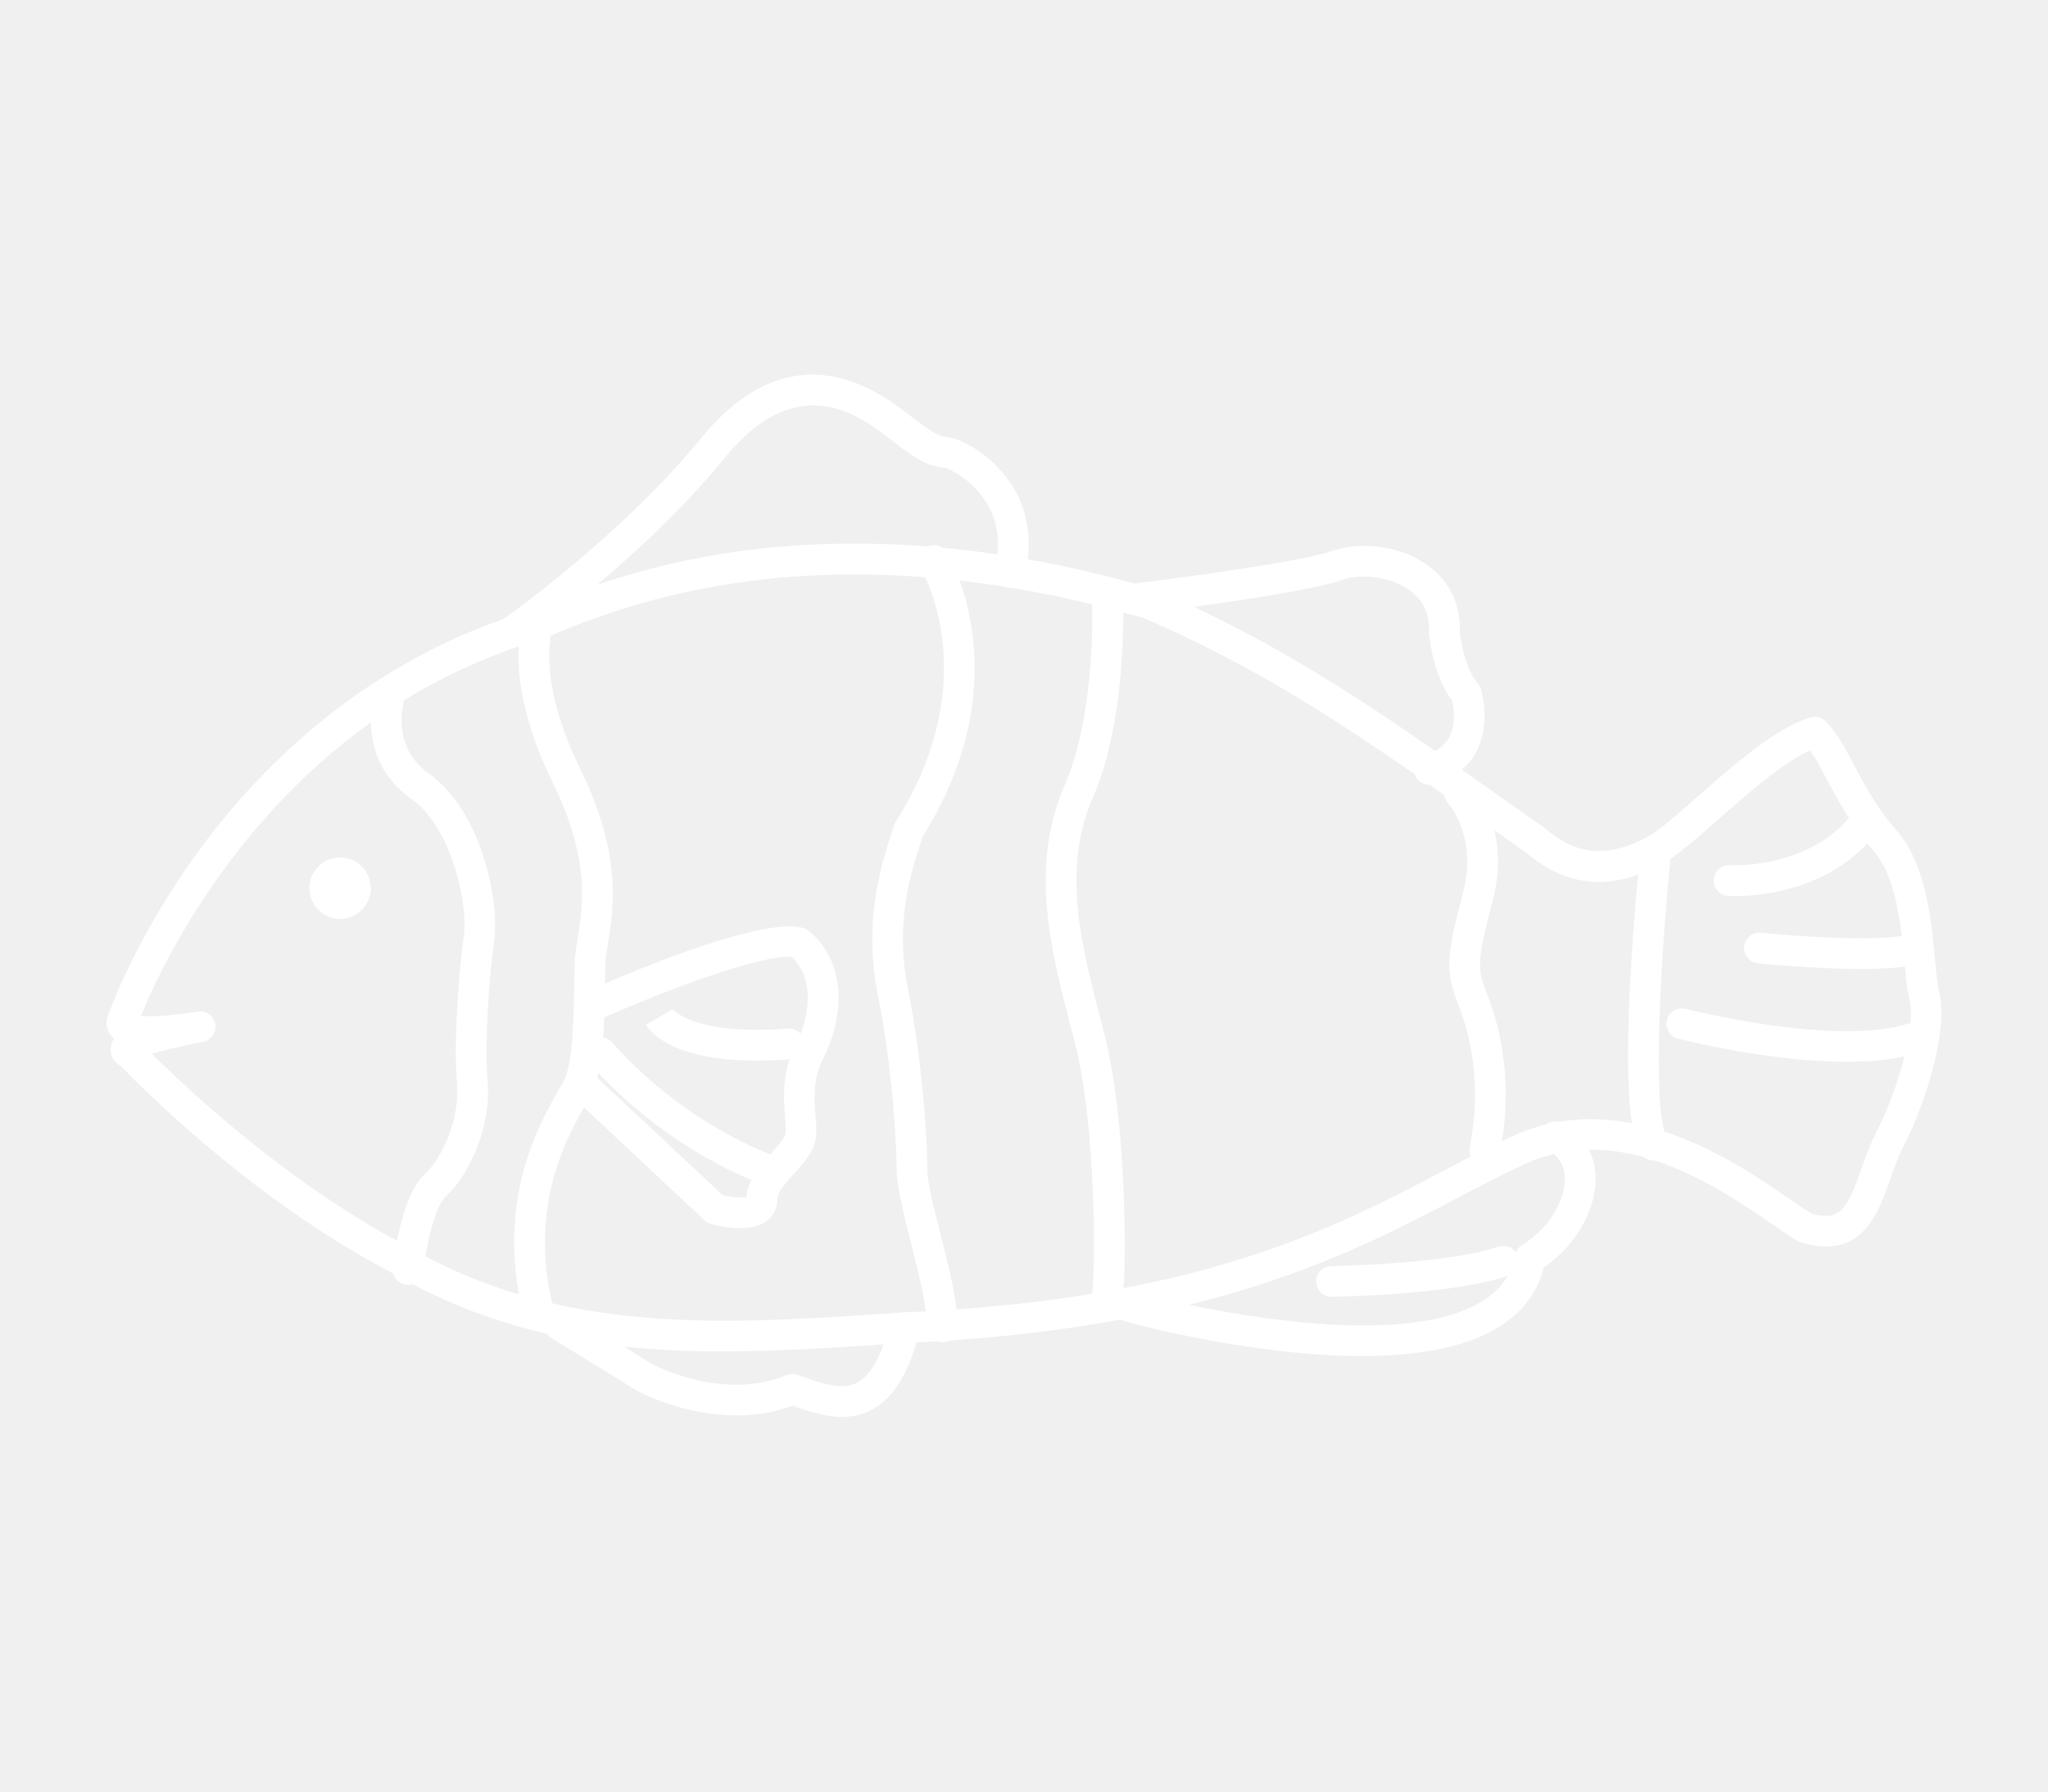
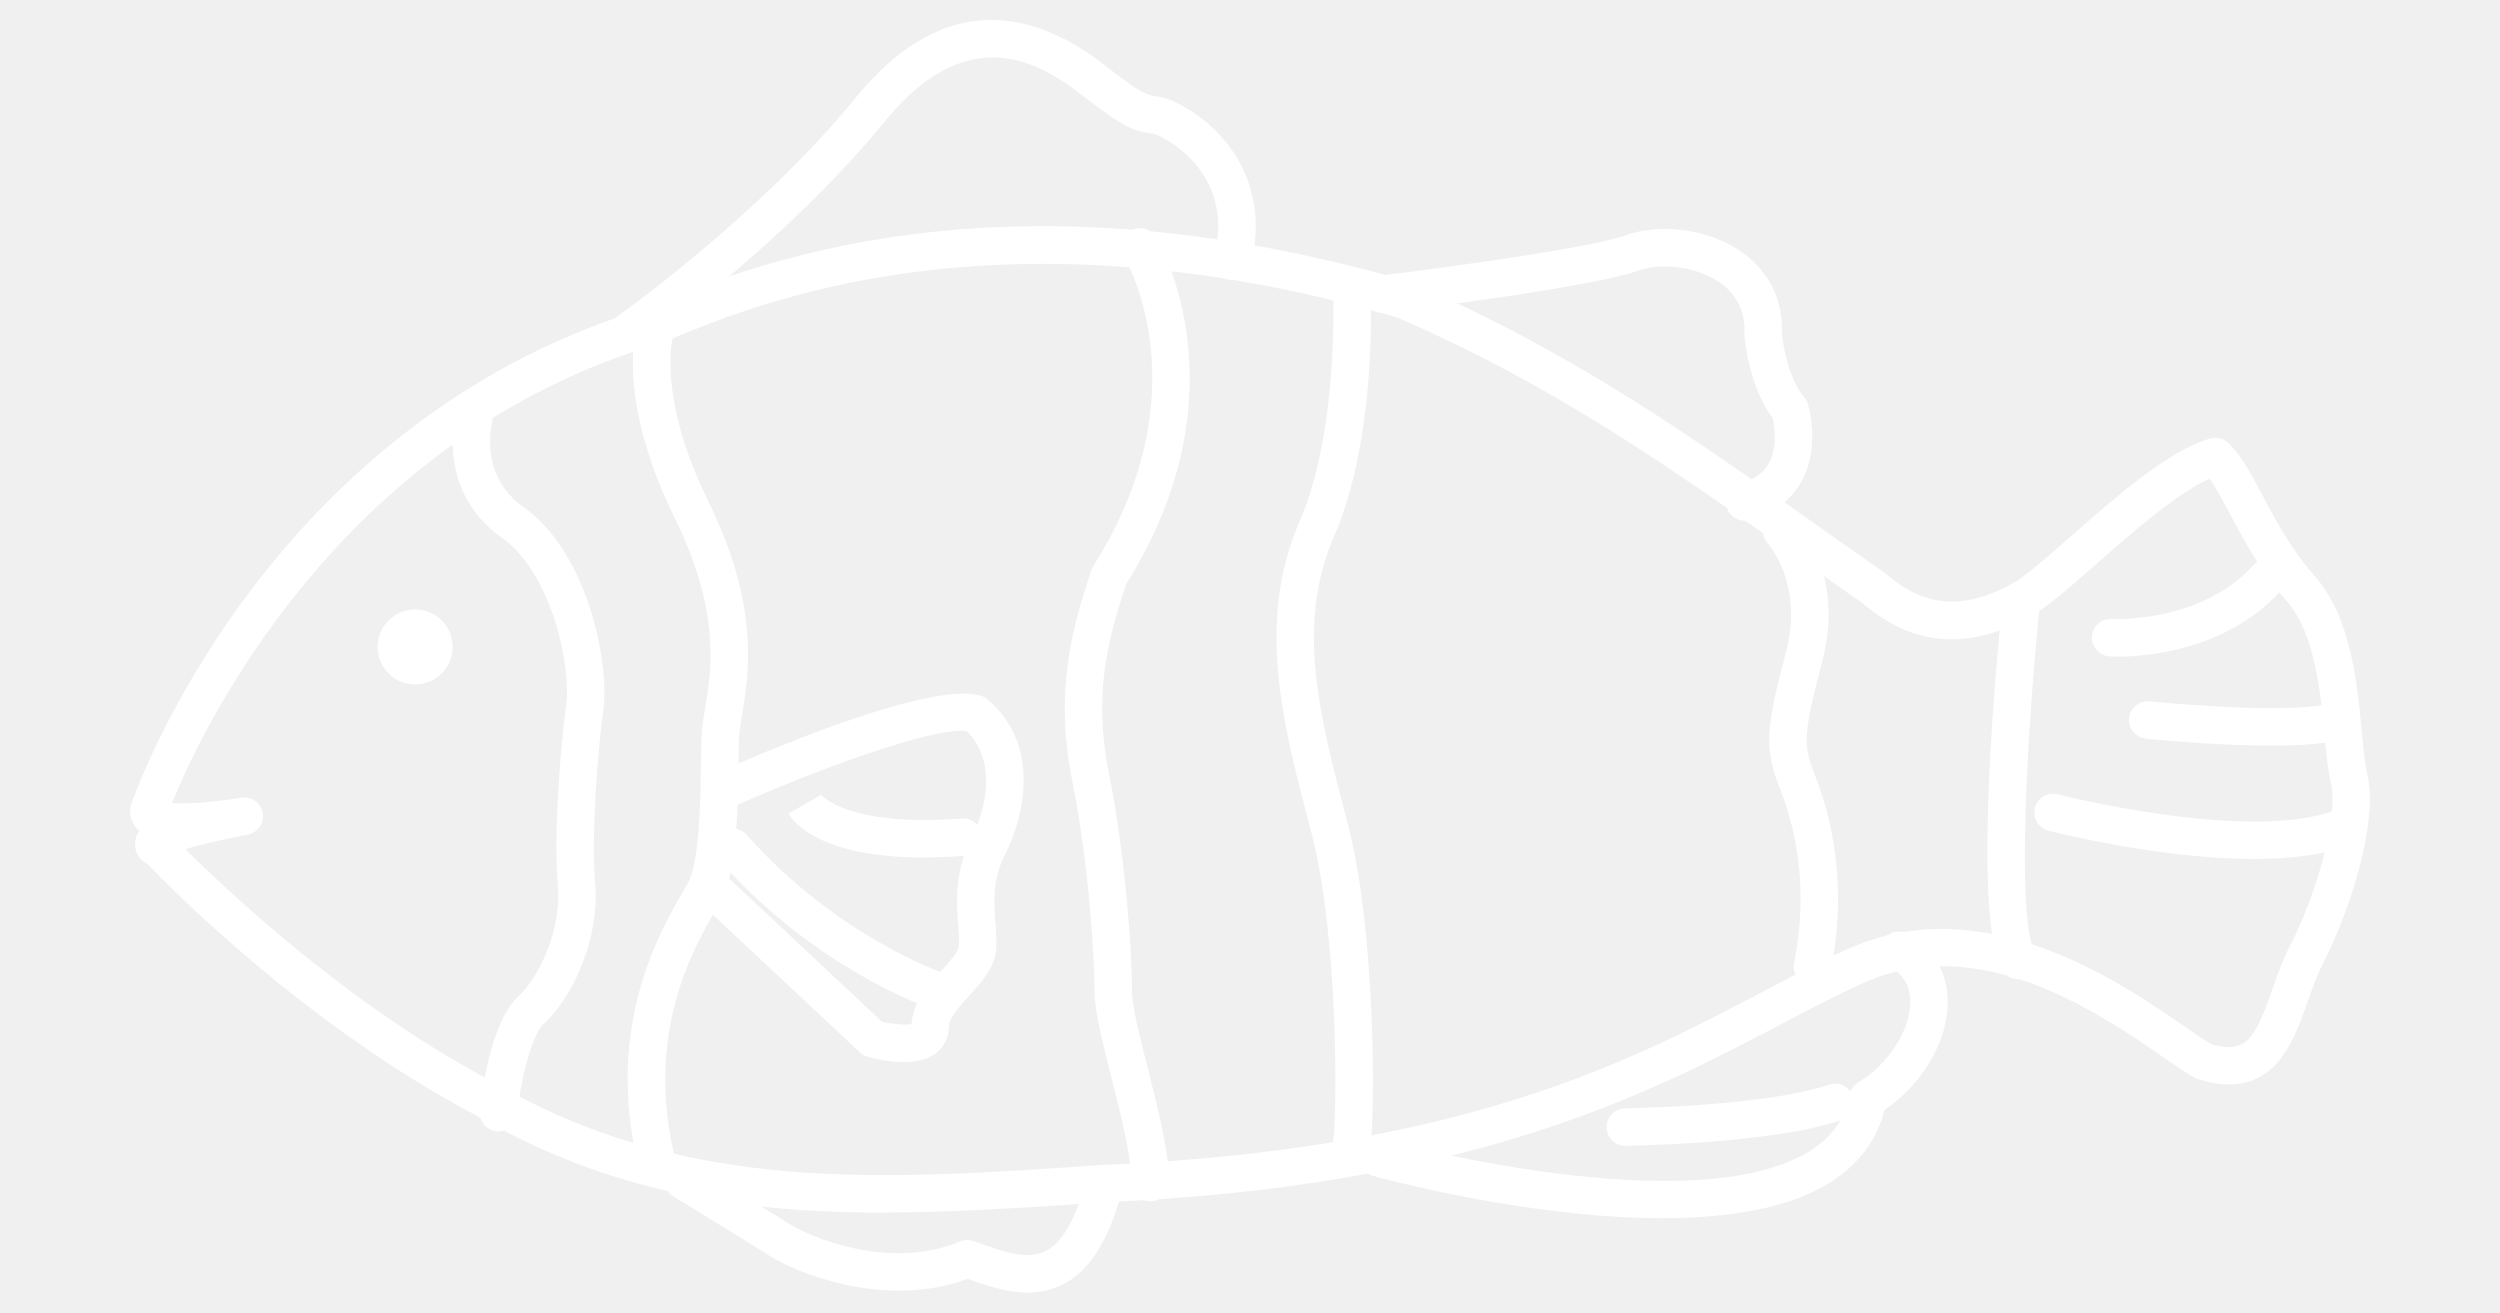
- <svg xmlns="http://www.w3.org/2000/svg" id="Layer_1" data-name="Layer 1" viewBox="0 0 400 350">
+ <svg xmlns="http://www.w3.org/2000/svg" id="Layer_1" data-name="Layer 1" viewBox="0 70 400 210">
  <defs>
    <style>
      .cls-1 {
        fill: #fff;
      }
    </style>
  </defs>
  <path class="cls-1" d="M141.36,264.02c-22.72,0-44-3.2-65.38-15.67-27.09-14.29-48.93-36.49-52.4-40.12-1.25-.66-2.01-1.85-1.97-3.21.02-.76.2-1.44.71-2.07-.09-.07-.18-.15-.26-.23-.93-.89-1.38-2.14-1.22-3.4.03-.2.07-.4.14-.59.21-.63,5.4-15.66,18.24-33.06,11.85-16.06,32.7-37.16,64.82-46.56,15.28-6.42,55.5-23.14,121.27-4.08.12.04.24.08.35.13,25.77,11.12,44.3,24.21,65.75,39.37,3.31,2.34,6.68,4.72,10.16,7.15.08.06.16.12.24.19,6.17,5.32,12.39,5.78,20.17,1.5,2.04-1.12,5.65-4.29,9.47-7.65,7.27-6.38,15.5-13.62,22.16-15.55,1.01-.29,2.09-.04,2.86.67,2.05,1.88,3.68,4.94,5.56,8.47,2.17,4.07,4.62,8.67,8.31,12.84,5.81,6.57,6.82,17.18,7.55,24.92.26,2.78.49,5.17.87,6.77,1.87,7.87-3.01,22.46-7.08,30.3-.97,1.86-1.74,4.06-2.48,6.19-2,5.7-4.62,13.18-12.53,13.18-1.47,0-3.11-.26-4.97-.83-.22-.07-.42-.16-.62-.27-1.34-.77-3.03-1.94-4.98-3.28-10.29-7.08-29.44-20.27-48.12-11.79-4.26,1.94-8.63,4.23-13.25,6.66-20.72,10.88-49.1,25.78-107.91,28.35-12.32.84-24.08,1.65-35.47,1.65ZM29.65,205.85c6.35,6.34,26.07,25.05,49.18,37.23.04.02.08.04.12.06,30.52,17.83,61.57,15.71,97.51,13.25.02,0,.08,0,.11,0,57.47-2.51,84.03-16.46,105.38-27.67,4.7-2.47,9.14-4.8,13.56-6.81,21.76-9.89,43.54,5.1,54,12.31,1.7,1.17,3.18,2.19,4.29,2.85,5.61,1.62,7.01-.87,9.75-8.7.81-2.33,1.66-4.73,2.82-6.97,4.15-8,7.87-20.71,6.57-26.15-.48-2-.72-4.59-1.01-7.59-.66-6.93-1.56-16.41-6.08-21.52-4.16-4.7-6.9-9.86-9.11-14-1.17-2.19-2.22-4.17-3.2-5.55-5.27,2.35-12.33,8.56-18.13,13.65-4.25,3.74-7.93,6.97-10.54,8.4-9.98,5.49-18.77,4.8-26.86-2.12-3.44-2.41-6.78-4.77-10.06-7.08-21.13-14.93-39.38-27.82-64.49-38.68-63.85-18.46-102.64-2.17-117.25,3.97-.11.04-.21.08-.32.12-52.03,15.13-74,62.83-78.38,73.65,2.42.16,6.88-.17,11.08-.87,1.63-.28,3.15.81,3.45,2.42.29,1.61-.77,3.16-2.38,3.48-5.03.98-8.11,1.76-9.99,2.33Z" />
  <path class="cls-1" d="M79.75,251.03c-.1,0-.21,0-.31-.02-1.65-.17-2.85-1.64-2.68-3.29.24-2.33,1.66-14.18,6.22-18.36,3.46-3.17,6.84-10.81,6.28-17.61-.72-8.67.43-22.36,1.33-28.95.86-6.28-2.39-21.21-10.27-26.75-10.46-7.36-7.56-19.16-7.43-19.66.41-1.6,2.05-2.57,3.65-2.16,1.6.41,2.56,2.04,2.16,3.64-.09.35-1.94,8.33,5.07,13.27,10.3,7.25,13.78,24.99,12.76,32.47-.93,6.81-1.95,19.89-1.3,27.64.76,9.06-3.66,18.37-8.2,22.53-2.14,1.96-3.81,9.69-4.31,14.55-.16,1.54-1.46,2.69-2.98,2.69Z" />
  <path class="cls-1" d="M105.08,258.93c-1.35,0-2.57-.92-2.91-2.28-5.5-22.32,3.39-37.59,7.18-44.11.26-.44.49-.84.68-1.19,1.91-3.4,2.04-13.1,2.12-18.9.03-2.04.05-3.8.13-5.14.07-1.16.28-2.41.52-3.85,1.03-6.15,2.59-15.45-4.82-30.52-10-20.35-5.92-31.6-5.74-32.07.59-1.55,2.32-2.33,3.87-1.73,1.54.59,2.31,2.3,1.75,3.84-.08.23-3.14,9.71,5.51,27.31,8.26,16.81,6.44,27.67,5.35,34.16-.21,1.27-.4,2.37-.45,3.21-.07,1.21-.09,2.91-.12,4.87-.13,9.32-.43,17.39-2.89,21.76-.21.37-.46.79-.73,1.26-3.43,5.89-11.46,19.69-6.54,39.65.4,1.61-.59,3.23-2.2,3.63-.24.06-.48.09-.72.09Z" />
  <path class="cls-1" d="M184.05,262.22c-1.66,0-3-1.34-3-3,0-4.08-1.72-10.87-3.23-16.87-1.44-5.71-2.69-10.64-2.69-13.73,0-5.16-.87-20.18-3.56-33.63-2.84-14.2-.18-24.08,3.06-33.78.08-.23.18-.45.31-.66,17.47-27.58,5.41-48.62,4.89-49.51-.84-1.42-.38-3.26,1.04-4.11,1.42-.85,3.25-.39,4.1,1.03.6,1,14.45,24.81-4.78,55.48-3.02,9.11-5.28,17.75-2.75,30.36,2.54,12.68,3.68,27.99,3.68,34.81,0,2.35,1.27,7.39,2.51,12.26,1.68,6.64,3.42,13.51,3.42,18.34,0,1.66-1.34,3-3,3Z" />
  <path class="cls-1" d="M216.3,255.97c-.15,0-.31-.01-.46-.04-1.64-.25-2.76-1.78-2.51-3.42.55-3.57.96-32.37-3.55-49.45-4.55-17.23-8.85-33.51-1.83-49.67,6.23-14.33,5.36-35.97,5.35-36.18-.07-1.66,1.21-3.06,2.87-3.13,1.7-.08,3.06,1.21,3.13,2.87.04.94.94,23.25-5.84,38.84-6.2,14.25-2.34,28.85,2.12,45.75,4.6,17.43,4.45,46.93,3.68,51.89-.23,1.48-1.51,2.54-2.96,2.54Z" />
  <path class="cls-1" d="M290,227.67c-.19,0-.39-.02-.59-.06-1.62-.32-2.68-1.91-2.35-3.53,2.41-12.04.16-21.66-2.16-27.61-2.61-6.7-2.5-9.41.88-22.25,2.84-10.8-2.88-17.22-2.93-17.29-1.12-1.22-1.03-3.12.19-4.24s3.12-1.03,4.24.19c.33.36,7.97,8.93,4.3,22.86-3.26,12.39-3.03,13.57-1.09,18.55,2.6,6.69,5.14,17.5,2.45,30.96-.29,1.43-1.54,2.41-2.94,2.41Z" />
  <path class="cls-1" d="M322.91,226.69c-1.07,0-2.1-.57-2.64-1.58-4.8-8.92-.69-51.06.19-59.42.17-1.65,1.66-2.86,3.29-2.67,1.65.17,2.84,1.65,2.67,3.29-1.95,18.64-3.91,50.31-.87,55.95.79,1.46.24,3.28-1.22,4.06-.45.24-.94.36-1.42.36Z" />
  <path class="cls-1" d="M144.58,239.94c-2.44,0-4.79-.58-5.78-.87-.46-.13-.88-.37-1.23-.7l-25.99-24.35c-1.21-1.13-1.27-3.03-.14-4.24s3.03-1.27,4.24-.14l25.44,23.83c1.8.42,3.84.58,4.73.37.17-3.44,2.61-6.14,4.77-8.53,1.15-1.27,2.73-3.02,2.8-3.86.08-.91-.01-2.04-.11-3.35-.27-3.56-.65-8.45,2.06-13.86,2.74-5.47,3.92-12.78-.71-17.28-5.65-.69-25.39,6.73-38.15,12.47-1.51.68-3.29,0-3.97-1.5-.68-1.51,0-3.29,1.5-3.97,5.66-2.55,34.35-15.13,42.87-12.65.41.12.78.32,1.1.59,7.88,6.69,6.57,17.31,2.71,25.02-1.97,3.93-1.7,7.38-1.45,10.72.11,1.5.22,2.92.11,4.31-.24,2.86-2.31,5.16-4.32,7.38-1.52,1.68-3.23,3.58-3.23,4.87,0,1.77-.75,3.31-2.1,4.33-1.41,1.06-3.31,1.4-5.16,1.4Z" />
  <path class="cls-1" d="M100.15,126.33c-.95,0-1.88-.45-2.46-1.28-.95-1.36-.62-3.23.74-4.18.23-.16,22.89-16.13,38.55-35.31,18.01-22.05,35.08-8.78,40.69-4.42,5.08,3.95,5.91,4.07,7.55,4.3l.25.04c2.27.32,8.08,3.24,11.84,8.81,3.5,5.18,4.48,11.48,2.82,18.23-.39,1.61-2.01,2.6-3.63,2.2-1.61-.39-2.59-2.02-2.2-3.63,1.2-4.9.65-9.26-1.64-12.94-2.71-4.36-7.1-6.52-8.1-6.75l-.18-.02c-2.94-.41-4.6-1-10.4-5.5-5.86-4.56-18.05-14.04-32.36,3.48-16.2,19.84-38.8,35.76-39.76,36.43-.52.37-1.12.54-1.72.54Z" />
  <path class="cls-1" d="M279.14,153.31c-1.32,0-2.53-.88-2.89-2.21-.44-1.6.51-3.25,2.11-3.68,2.24-.61,3.76-1.69,4.65-3.3,1.43-2.59.91-5.93.64-7.21-1.19-1.53-3.66-5.51-4.52-12.91-.02-.17-.02-.33-.02-.5.18-3.44-1.06-6.17-3.68-8.11-3.93-2.91-9.88-3.34-13.36-2.08-7.48,2.72-39.13,6.58-40.48,6.74-1.65.2-3.14-.97-3.34-2.62-.2-1.65.97-3.14,2.62-3.34,8.97-1.09,33.48-4.36,39.15-6.42,5.02-1.83,13.16-1.42,18.98,2.89,4.21,3.12,6.32,7.6,6.11,12.98.86,7.03,3.4,9.85,3.43,9.87.35.35.57.73.71,1.2.08.28,2.05,6.88-.99,12.39-1.69,3.06-4.49,5.14-8.33,6.19-.26.07-.53.11-.79.11Z" />
  <path class="cls-1" d="M360.64,207.43c-15.11,0-31.95-4.29-32.9-4.53-1.6-.41-2.57-2.05-2.15-3.65.41-1.61,2.05-2.57,3.65-2.16.3.08,29.9,7.61,44,2.7,1.57-.54,3.27.28,3.82,1.85.54,1.56-.28,3.27-1.85,3.82-4.12,1.43-9.24,1.97-14.58,1.97Z" />
  <path class="cls-1" d="M363.44,189.3c-9.09,0-19.53-1.06-20.11-1.12-1.65-.17-2.85-1.64-2.68-3.29.17-1.65,1.66-2.85,3.29-2.68.19.02,18.81,1.92,27.22.67,1.64-.24,3.17.89,3.41,2.53.24,1.64-.89,3.16-2.53,3.41-2.38.35-5.41.48-8.6.48Z" />
  <path class="cls-1" d="M338.84,175.05c-.75,0-1.21-.03-1.32-.03-1.65-.11-2.91-1.53-2.8-3.19.11-1.65,1.52-2.91,3.18-2.8.24.01,14.2.7,22.6-8.56,1.11-1.23,3.01-1.32,4.24-.21,1.23,1.11,1.32,3.01.21,4.24-8.82,9.73-21.91,10.56-26.1,10.56Z" />
  <path class="cls-1" d="M150.16,231.62c-.31,0-.63-.05-.95-.16-.76-.25-18.71-6.38-34.2-23.89-1.1-1.24-.98-3.14.26-4.23,1.24-1.1,3.14-.98,4.23.26,14.38,16.25,31.44,22.12,31.61,22.17,1.57.53,2.42,2.23,1.89,3.8-.42,1.26-1.59,2.05-2.84,2.05Z" />
  <path class="cls-1" d="M147.8,207.2c-16.69,0-20.91-5.76-21.64-7.03l5.21-2.98s-.02-.05-.08-.13c.04.05,4.05,5.32,22.58,3.89,1.65-.13,3.09,1.11,3.22,2.76.13,1.65-1.11,3.09-2.76,3.22-2.37.18-4.54.26-6.54.26Z" />
  <path class="cls-1" d="M164.44,276.81c-3.29,0-6.57-1.11-9.63-2.2-13.29,4.95-27.55-1.06-31.6-3.64-3.55-2.26-15.3-9.44-15.42-9.51-1.41-.86-1.86-2.71-1-4.12.86-1.41,2.71-1.86,4.12-1,.48.3,11.91,7.28,15.51,9.57,2.83,1.8,15.74,7.54,27.17,2.73.7-.29,1.47-.31,2.18-.06l.43.15c4.23,1.53,8.23,2.97,11.23,1.38,2.64-1.4,4.78-5.26,6.36-11.47.41-1.6,2.04-2.58,3.65-2.17,1.61.41,2.58,2.04,2.17,3.65-2.04,8.03-5.1,13.03-9.36,15.29-1.91,1.01-3.86,1.4-5.81,1.4Z" />
  <path class="cls-1" d="M266,264.91c-21.43,0-44.8-6.35-46.23-6.75-1.6-.44-2.53-2.09-2.09-3.69s2.09-2.54,3.69-2.09c.49.13,49.49,13.45,68.2,1.78,3.56-2.22,5.64-5.16,6.37-8.99.16-.85.68-1.58,1.42-2.02,4.76-2.82,8.33-8.37,8.29-12.91-.02-2.5-1.11-4.33-3.32-5.6-1.44-.82-1.94-2.65-1.12-4.09.82-1.44,2.65-1.94,4.09-1.12,4.05,2.32,6.3,6.14,6.34,10.76.05,6.33-4.05,13.31-10.11,17.4-1.25,4.88-4.21,8.8-8.8,11.66-6.75,4.21-16.53,5.65-26.74,5.65Z" />
  <path class="cls-1" d="M260.06,253.34c-1.64,0-2.97-1.31-3-2.96-.02-1.66,1.3-3.02,2.96-3.04.23,0,22.68-.36,32.63-3.79,1.57-.54,3.27.3,3.81,1.86.54,1.57-.29,3.27-1.86,3.81-10.86,3.73-33.53,4.1-34.49,4.11h-.04Z" />
  <path class="cls-1" d="M66.42,179.5c-1.54,0-3.07-.58-4.24-1.75-2.34-2.34-2.34-6.15,0-8.48,2.34-2.34,6.15-2.34,8.49,0,2.34,2.34,2.34,6.14,0,8.48h0c-1.17,1.17-2.71,1.76-4.24,1.76Z" />
</svg>
